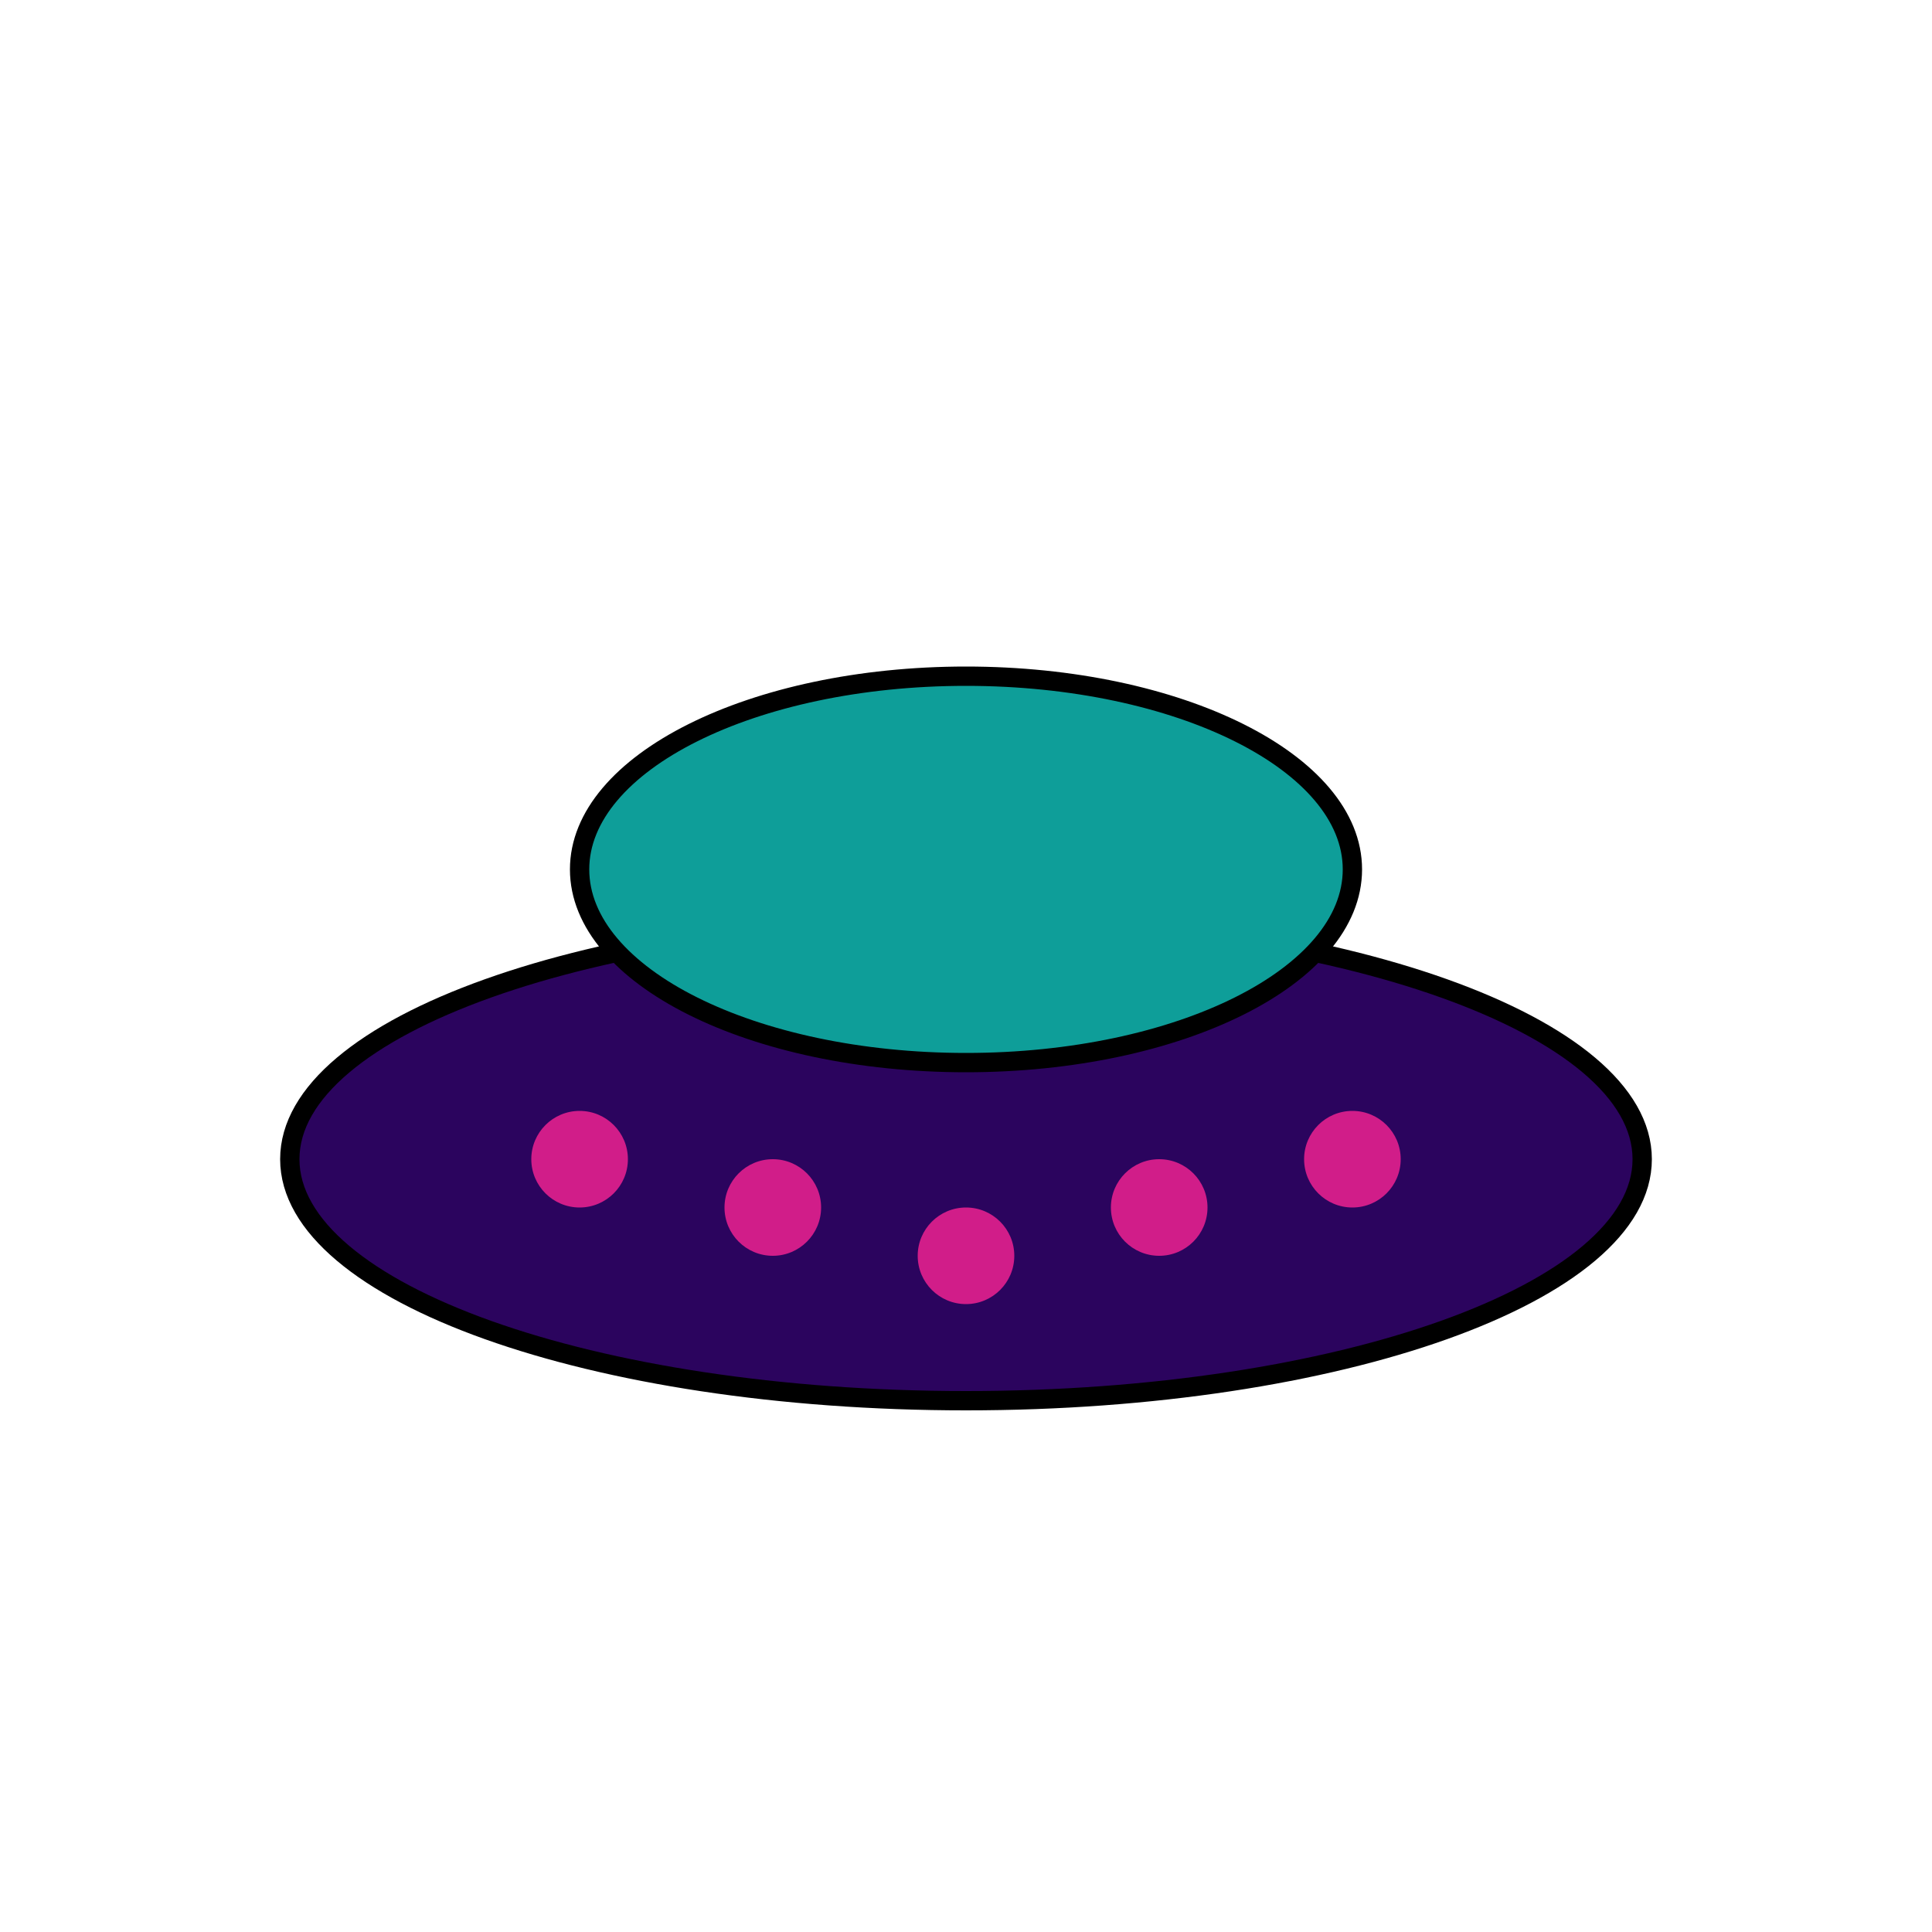
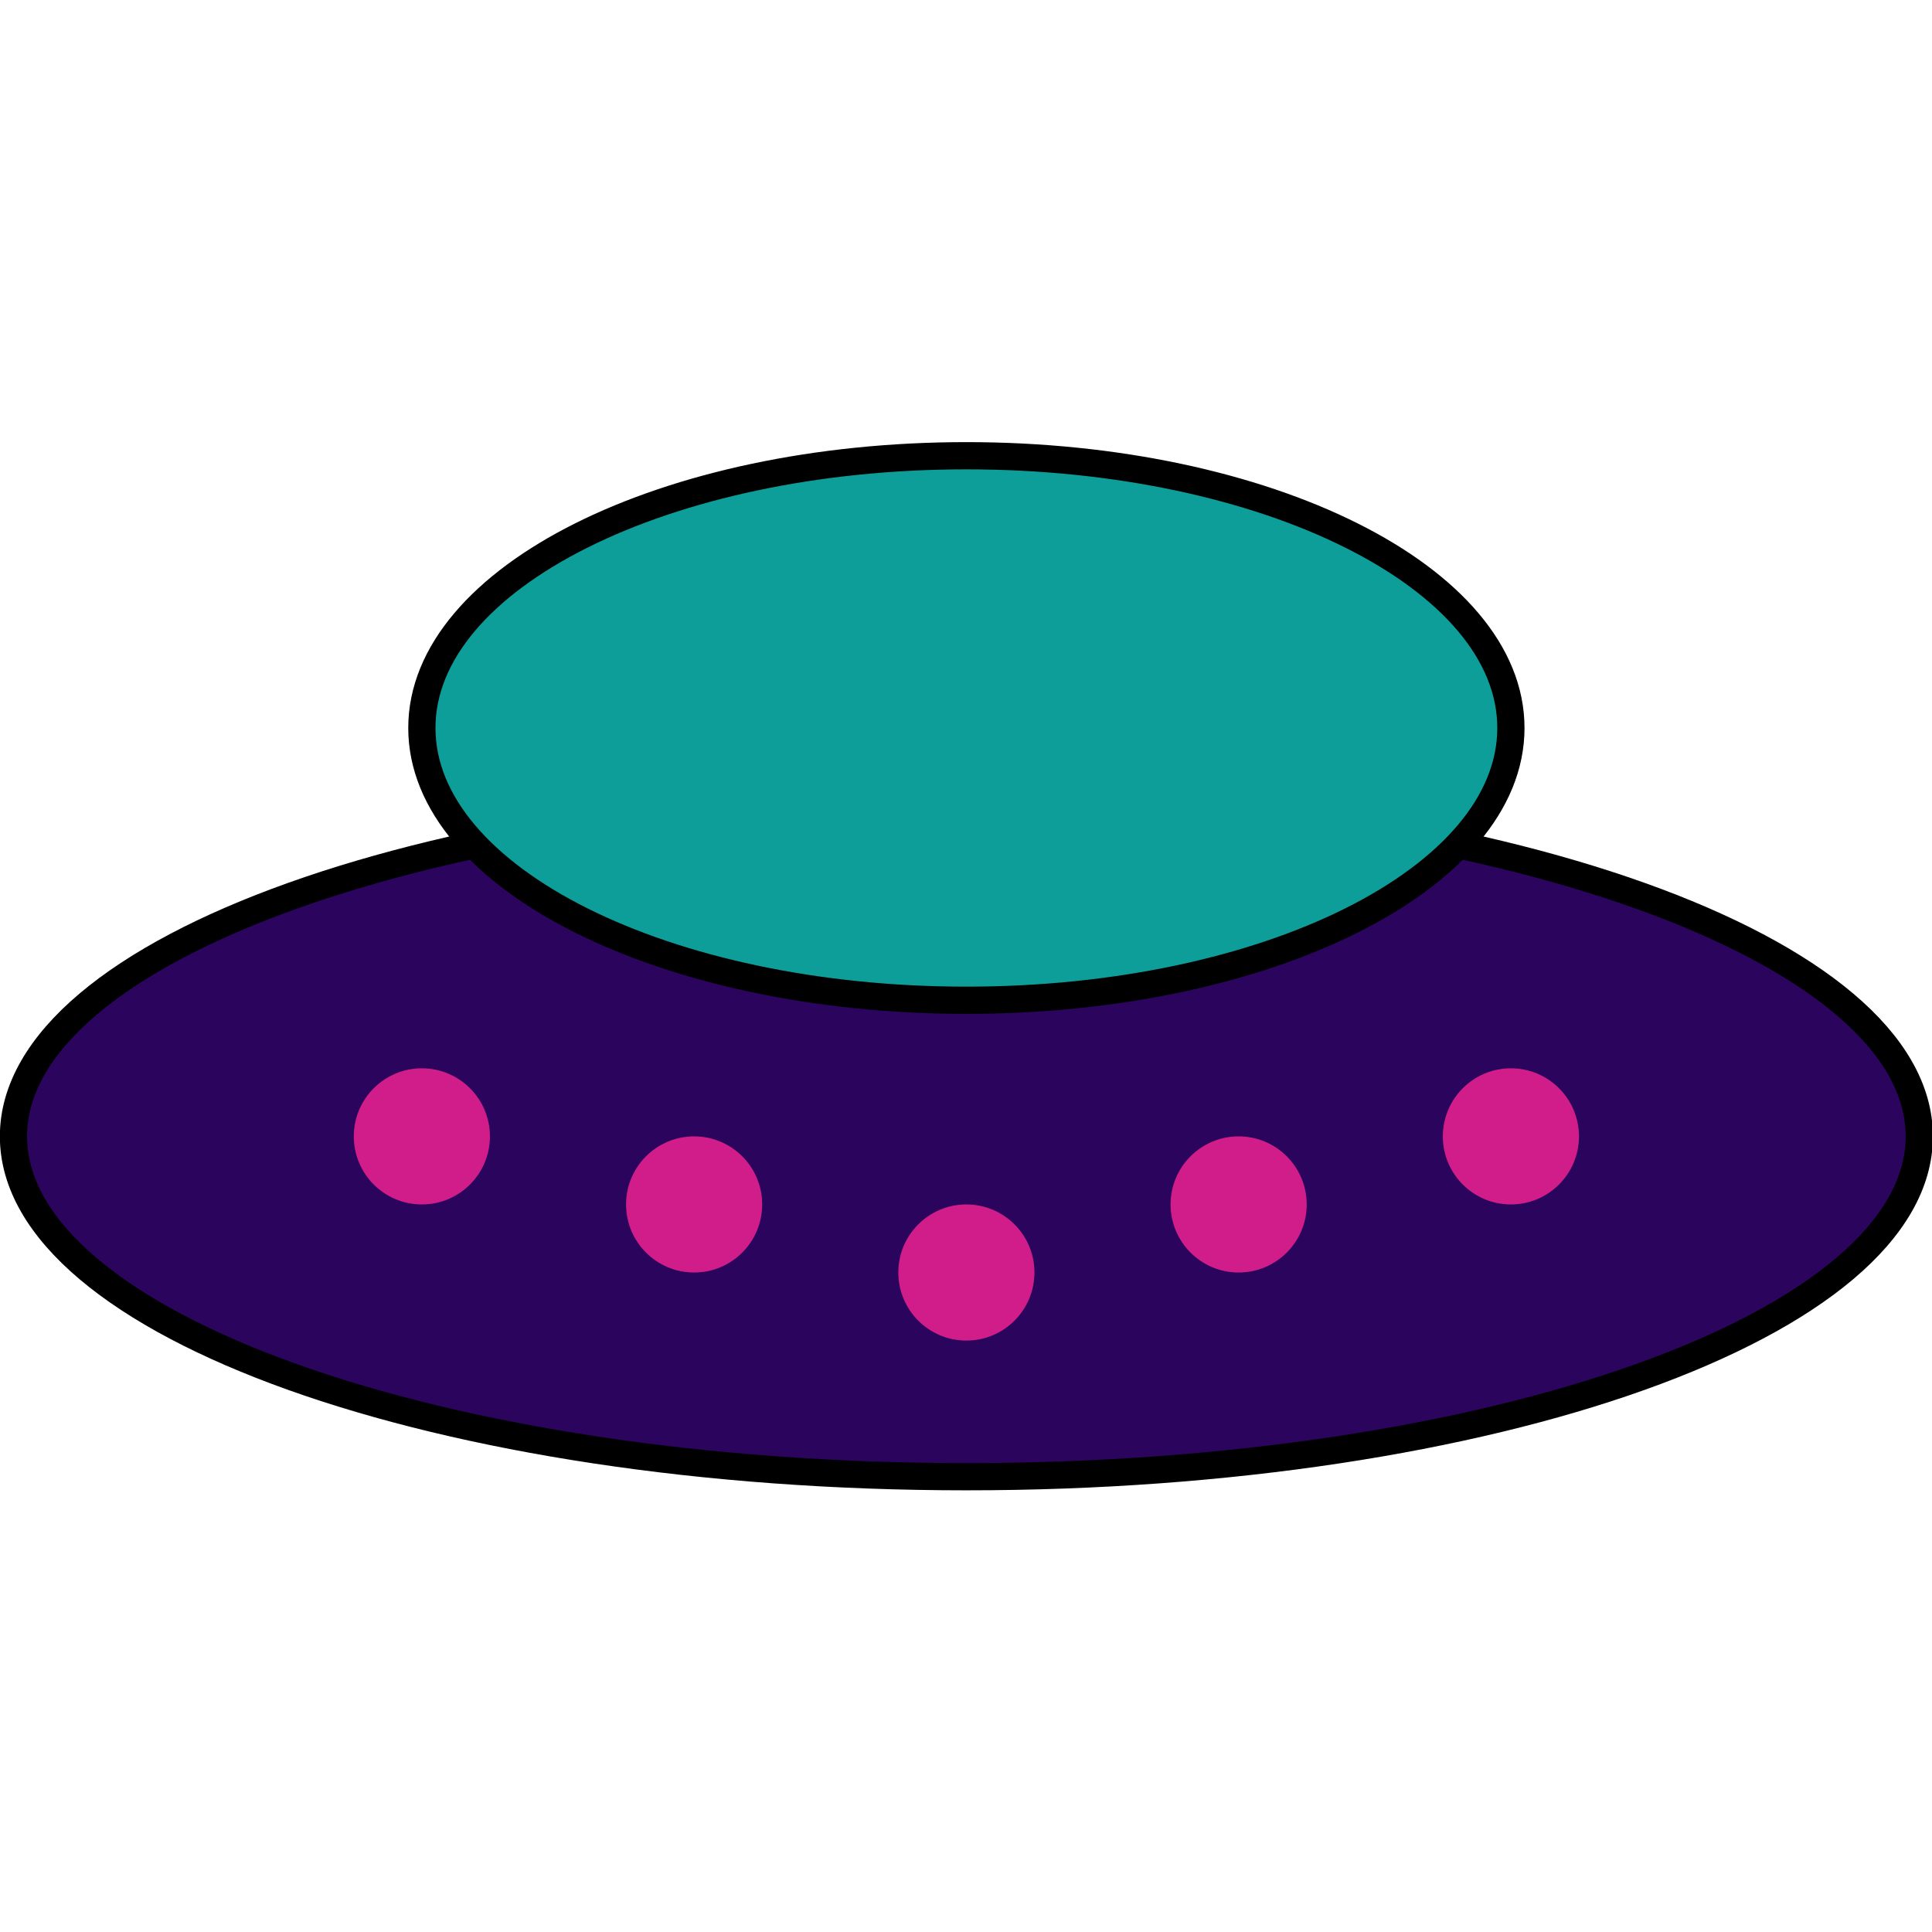
- <svg xmlns="http://www.w3.org/2000/svg" viewBox="0 0 200 200" width="512" height="512">
+ <svg xmlns="http://www.w3.org/2000/svg" viewBox="29.01 68.873 141.924 77.222" width="512" height="512">
  <ellipse cx="100" cy="120" rx="70" ry="25" fill="#2b045e" stroke="#000" stroke-width="2" />
  <ellipse cx="100" cy="90" rx="40" ry="20" fill="#0e9e99" stroke="#000" stroke-width="2" />
  <circle cx="60" cy="120" r="5" fill="#d11d89" />
  <circle cx="80" cy="125" r="5" fill="#d11d89" />
  <circle cx="100" cy="130" r="5" fill="#d11d89" />
  <circle cx="120" cy="125" r="5" fill="#d11d89" />
  <circle cx="140" cy="120" r="5" fill="#d11d89" />
</svg>
